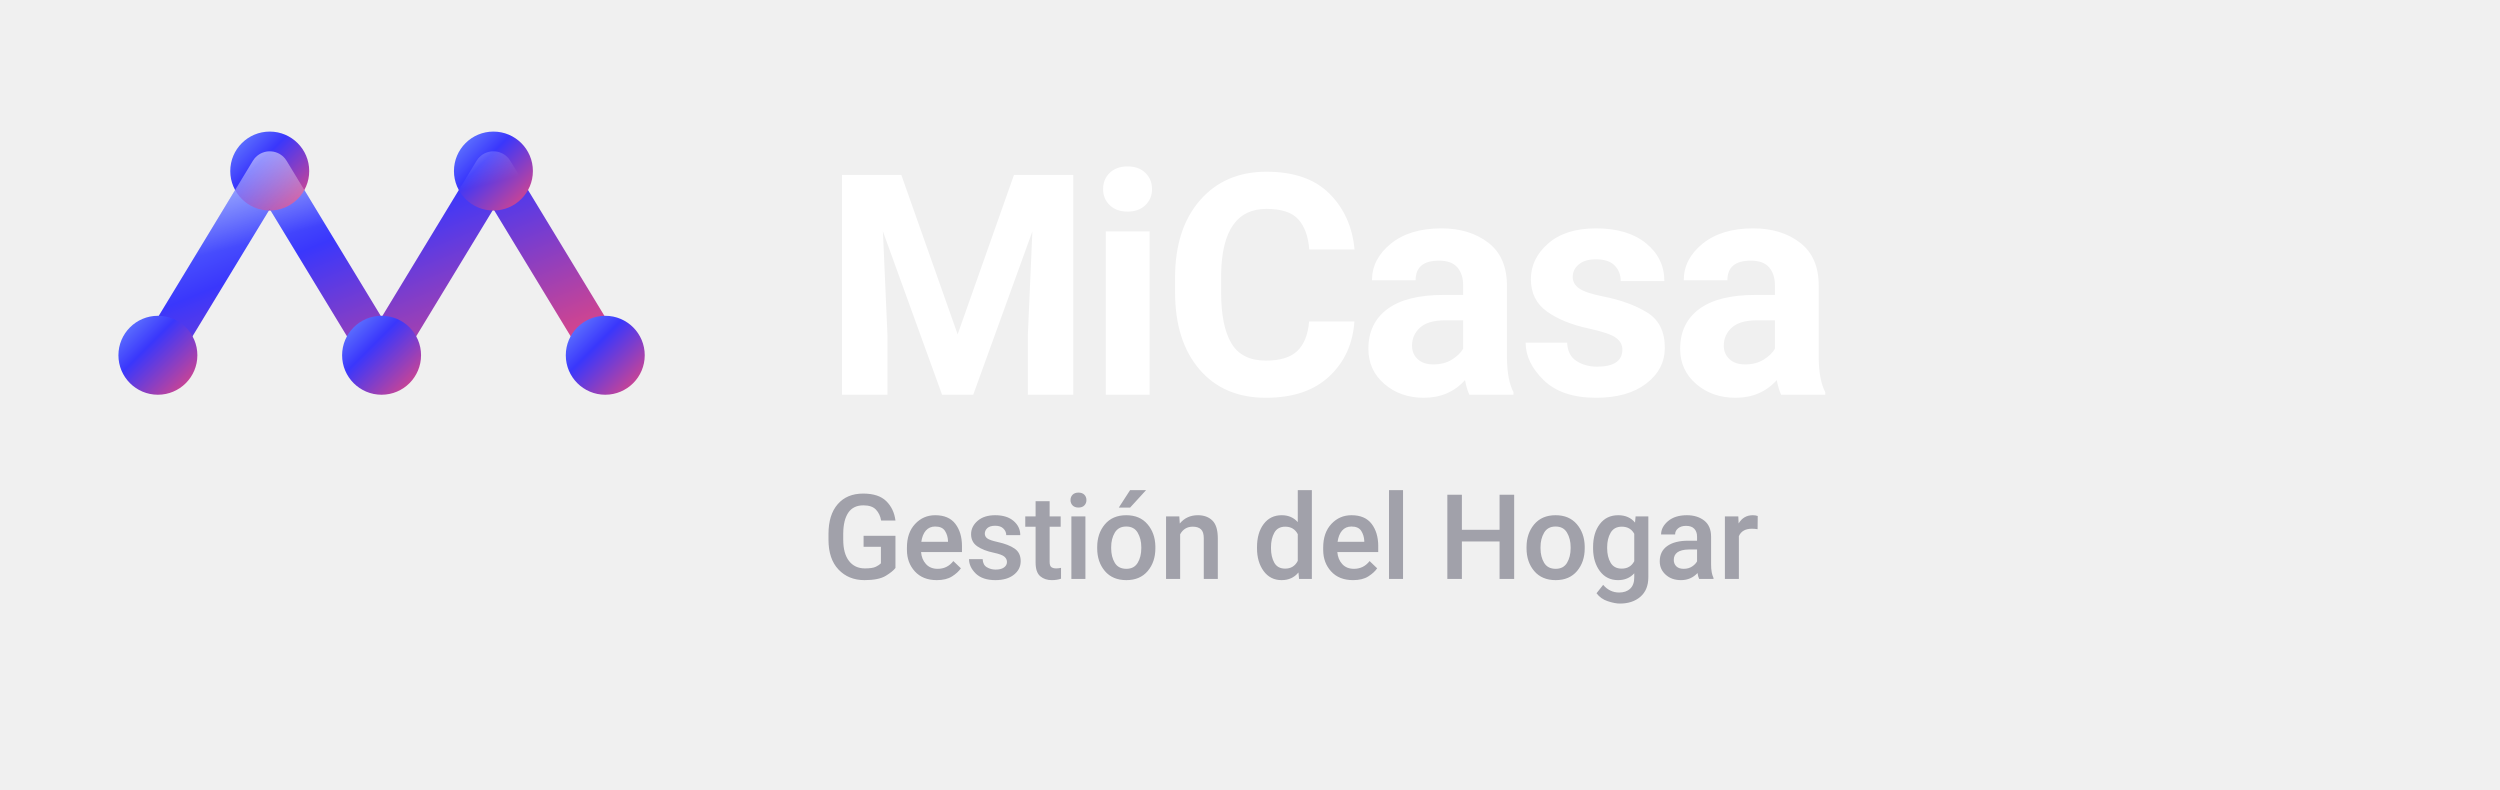
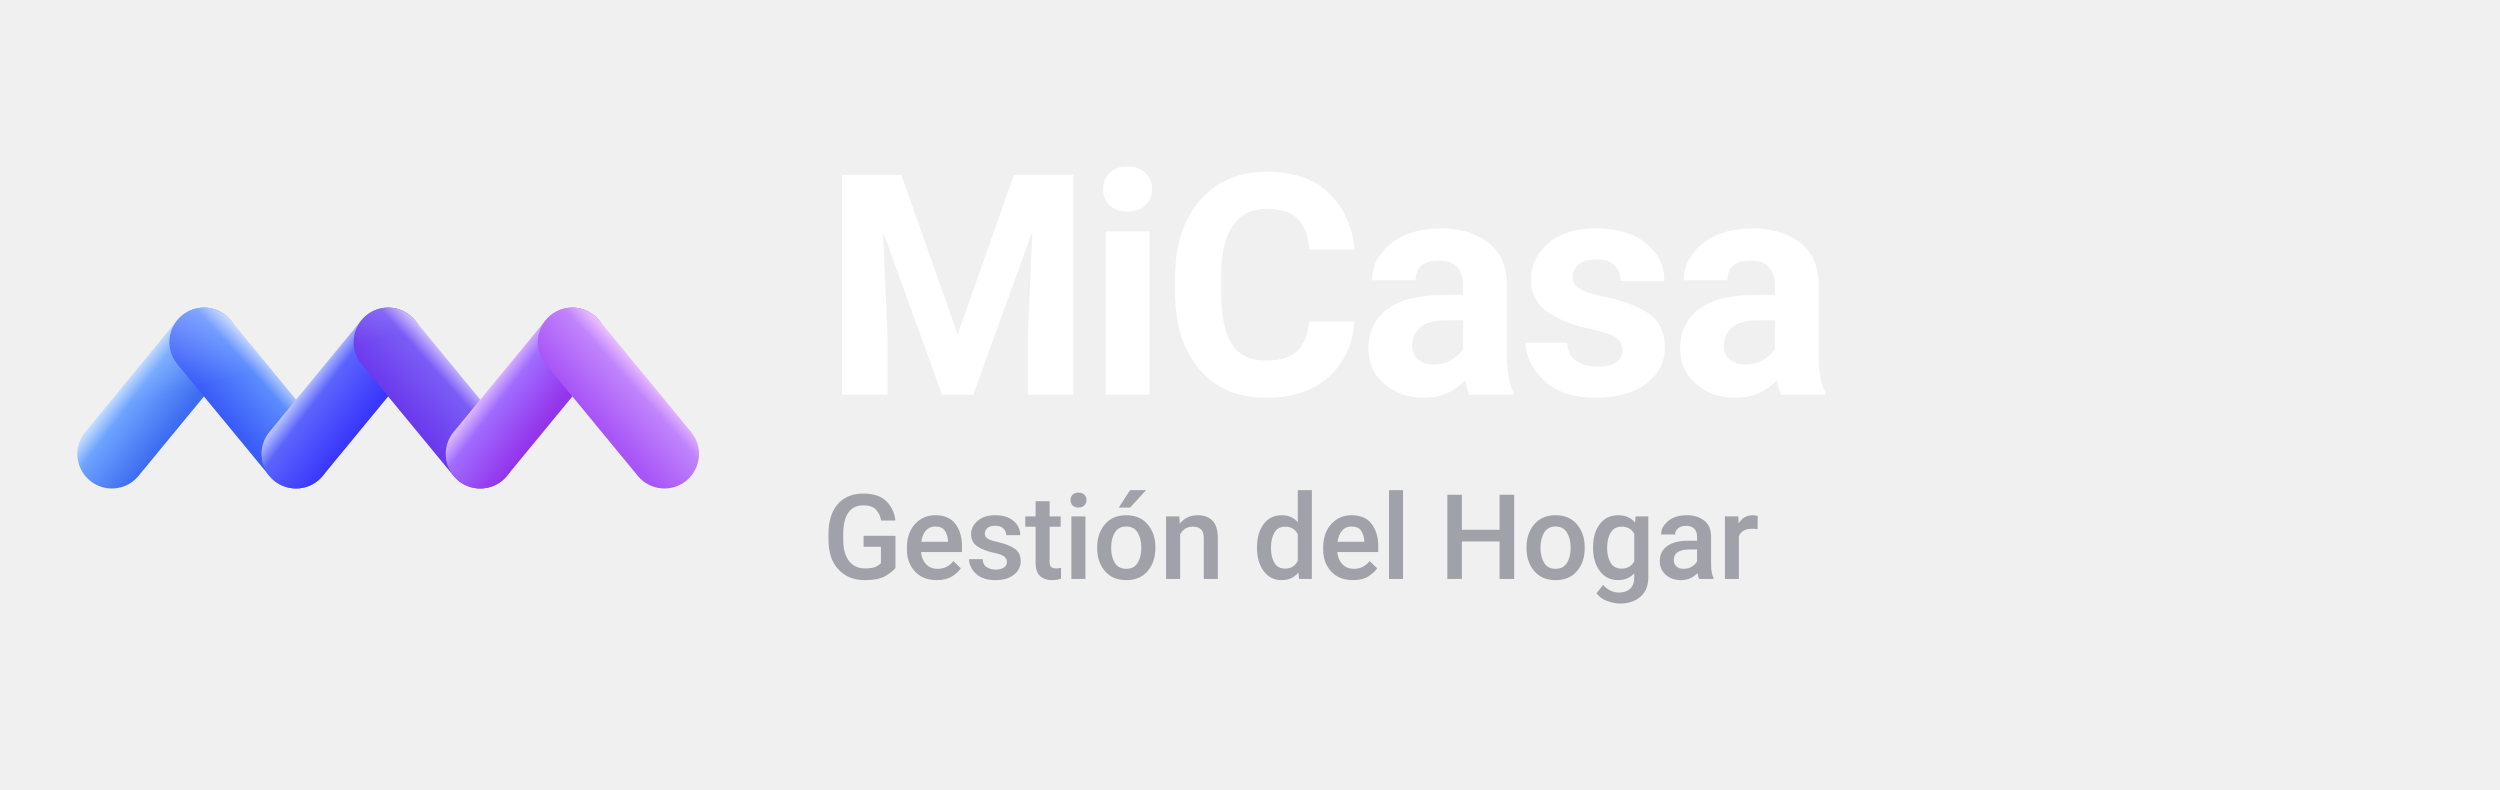
<svg xmlns="http://www.w3.org/2000/svg" viewBox="0 0 760 240" role="img" aria-labelledby="micasaLogoWhiteTitle micasaLogoWhiteDesc">
  <defs>
-     <linearGradient id="micasaBrandGradientWhite" x1="0%" y1="0%" x2="100%" y2="100%">
-       <stop offset="0%" stop-color="#6d8bff" />
-       <stop offset="38%" stop-color="#3a37fc" />
-       <stop offset="100%" stop-color="#ee477a" />
+     <linearGradient id="micasaWhiteBar-0" x1="0" y1="0" x2="0.12" y2="1">
+       <stop offset="0%" stop-color="#d2e4ff" />
+       <stop offset="28%" stop-color="#6ea4ff" />
+       <stop offset="100%" stop-color="#3d6cf0" />
    </linearGradient>
-     <linearGradient id="micasaBrandGlossWhite" x1="0%" y1="0%" x2="55%" y2="90%">
-       <stop offset="0%" stop-color="#ffffff" stop-opacity="0.55" />
-       <stop offset="42%" stop-color="#ffffff" stop-opacity="0" />
+     <linearGradient id="micasaWhiteBar-1" x1="0" y1="0" x2="0.12" y2="1">
+       <stop offset="0%" stop-color="#c8d8ff" />
+       <stop offset="28%" stop-color="#5b8cff" />
+       <stop offset="100%" stop-color="#3a5cf8" />
    </linearGradient>
+     <linearGradient id="micasaWhiteBar-2" x1="0" y1="0" x2="0.12" y2="1">
+       <stop offset="0%" stop-color="#c5d0ff" />
+       <stop offset="28%" stop-color="#5b64fc" />
+       <stop offset="100%" stop-color="#3a37fc" />
+     </linearGradient>
+     <linearGradient id="micasaWhiteBar-3" x1="0" y1="0" x2="0.12" y2="1">
+       <stop offset="0%" stop-color="#d4c4ff" />
+       <stop offset="28%" stop-color="#7b5cf6" />
+       <stop offset="100%" stop-color="#6b3aed" />
+     </linearGradient>
+     <linearGradient id="micasaWhiteBar-4" x1="0" y1="0" x2="0.12" y2="1">
+       <stop offset="0%" stop-color="#e4c4ff" />
+       <stop offset="28%" stop-color="#a06cff" />
+       <stop offset="100%" stop-color="#9333ea" />
+     </linearGradient>
+     <linearGradient id="micasaWhiteBar-5" x1="0" y1="0" x2="0.12" y2="1">
+       <stop offset="0%" stop-color="#efc6ff" />
+       <stop offset="28%" stop-color="#c084fc" />
+       <stop offset="100%" stop-color="#a855f7" />
+     </linearGradient>
+     <linearGradient id="micasaWhiteGloss" x1="12%" y1="0%" x2="78%" y2="100%">
+       <stop offset="0%" stop-color="#ffffff" stop-opacity="0.38" />
+       <stop offset="36%" stop-color="#ffffff" stop-opacity="0" />
+     </linearGradient>
+     <clipPath id="micasaWhiteClip">
+       <rect x="-10.5" y="-10.5" width="65.045" height="21" rx="10.5" transform="translate(16 56) rotate(-50.52754)" />
+       <rect x="-10.5" y="-10.5" width="65.045" height="21" rx="10.5" transform="translate(44 22) rotate(50.52754)" />
+       <rect x="-10.5" y="-10.5" width="65.045" height="21" rx="10.5" transform="translate(72 56) rotate(-50.52754)" />
+       <rect x="-10.5" y="-10.5" width="65.045" height="21" rx="10.5" transform="translate(100 22) rotate(50.52754)" />
+       <rect x="-10.5" y="-10.5" width="65.045" height="21" rx="10.5" transform="translate(128 56) rotate(-50.52754)" />
+       <rect x="-10.5" y="-10.5" width="65.045" height="21" rx="10.5" transform="translate(156 22) rotate(50.52754)" />
+     </clipPath>
  </defs>
-   <g transform="translate(28 28)">
-     <path d="M20 80 L54 24 L88 80 L122 24 L156 80" fill="none" stroke="url(#micasaBrandGradientWhite)" stroke-width="12" stroke-linecap="round" stroke-linejoin="round" />
-     <circle cx="20" cy="80" r="12" fill="url(#micasaBrandGradientWhite)" />
-     <circle cx="54" cy="24" r="12" fill="url(#micasaBrandGradientWhite)" />
-     <circle cx="88" cy="80" r="12" fill="url(#micasaBrandGradientWhite)" />
-     <circle cx="122" cy="24" r="12" fill="url(#micasaBrandGradientWhite)" />
-     <circle cx="156" cy="80" r="12" fill="url(#micasaBrandGradientWhite)" />
-     <path d="M20 80 L54 24 L88 80 L122 24 L156 80" fill="none" stroke="url(#micasaBrandGlossWhite)" stroke-width="12" stroke-linecap="round" stroke-linejoin="round" />
+   <g transform="translate(18 82)">
+     <rect x="-10.5" y="-10.5" width="65.045" height="21" rx="10.5" transform="translate(16 56) rotate(-50.52754)" fill="url(#micasaWhiteBar-0)" />
+     <rect x="-10.5" y="-10.5" width="65.045" height="21" rx="10.5" transform="translate(44 22) rotate(50.52754)" fill="url(#micasaWhiteBar-1)" />
+     <rect x="-10.5" y="-10.5" width="65.045" height="21" rx="10.5" transform="translate(72 56) rotate(-50.52754)" fill="url(#micasaWhiteBar-2)" />
+     <rect x="-10.5" y="-10.5" width="65.045" height="21" rx="10.5" transform="translate(100 22) rotate(50.52754)" fill="url(#micasaWhiteBar-3)" />
+     <rect x="-10.5" y="-10.5" width="65.045" height="21" rx="10.5" transform="translate(128 56) rotate(-50.52754)" fill="url(#micasaWhiteBar-4)" />
+     <rect x="-10.5" y="-10.5" width="65.045" height="21" rx="10.5" transform="translate(156 22) rotate(50.52754)" fill="url(#micasaWhiteBar-5)" />
+     <rect x="0" y="0" width="196" height="78" fill="url(#micasaWhiteGloss)" clip-path="url(#micasaWhiteClip)" />
  </g>
  <text x="250" y="120" fill="#FFFFFF" font-family="ui-sans-serif, system-ui, -apple-system, Segoe UI, Roboto, Helvetica, Arial, sans-serif" font-size="94" font-weight="600" letter-spacing="-2">
    MiCasa
  </text>
  <text x="250" y="176" fill="#A1A1AA" font-family="ui-sans-serif, system-ui, -apple-system, Segoe UI, Roboto, Helvetica, Arial, sans-serif" font-size="36" font-weight="500" letter-spacing="-0.3">
    Gestión del Hogar
  </text>
</svg>
